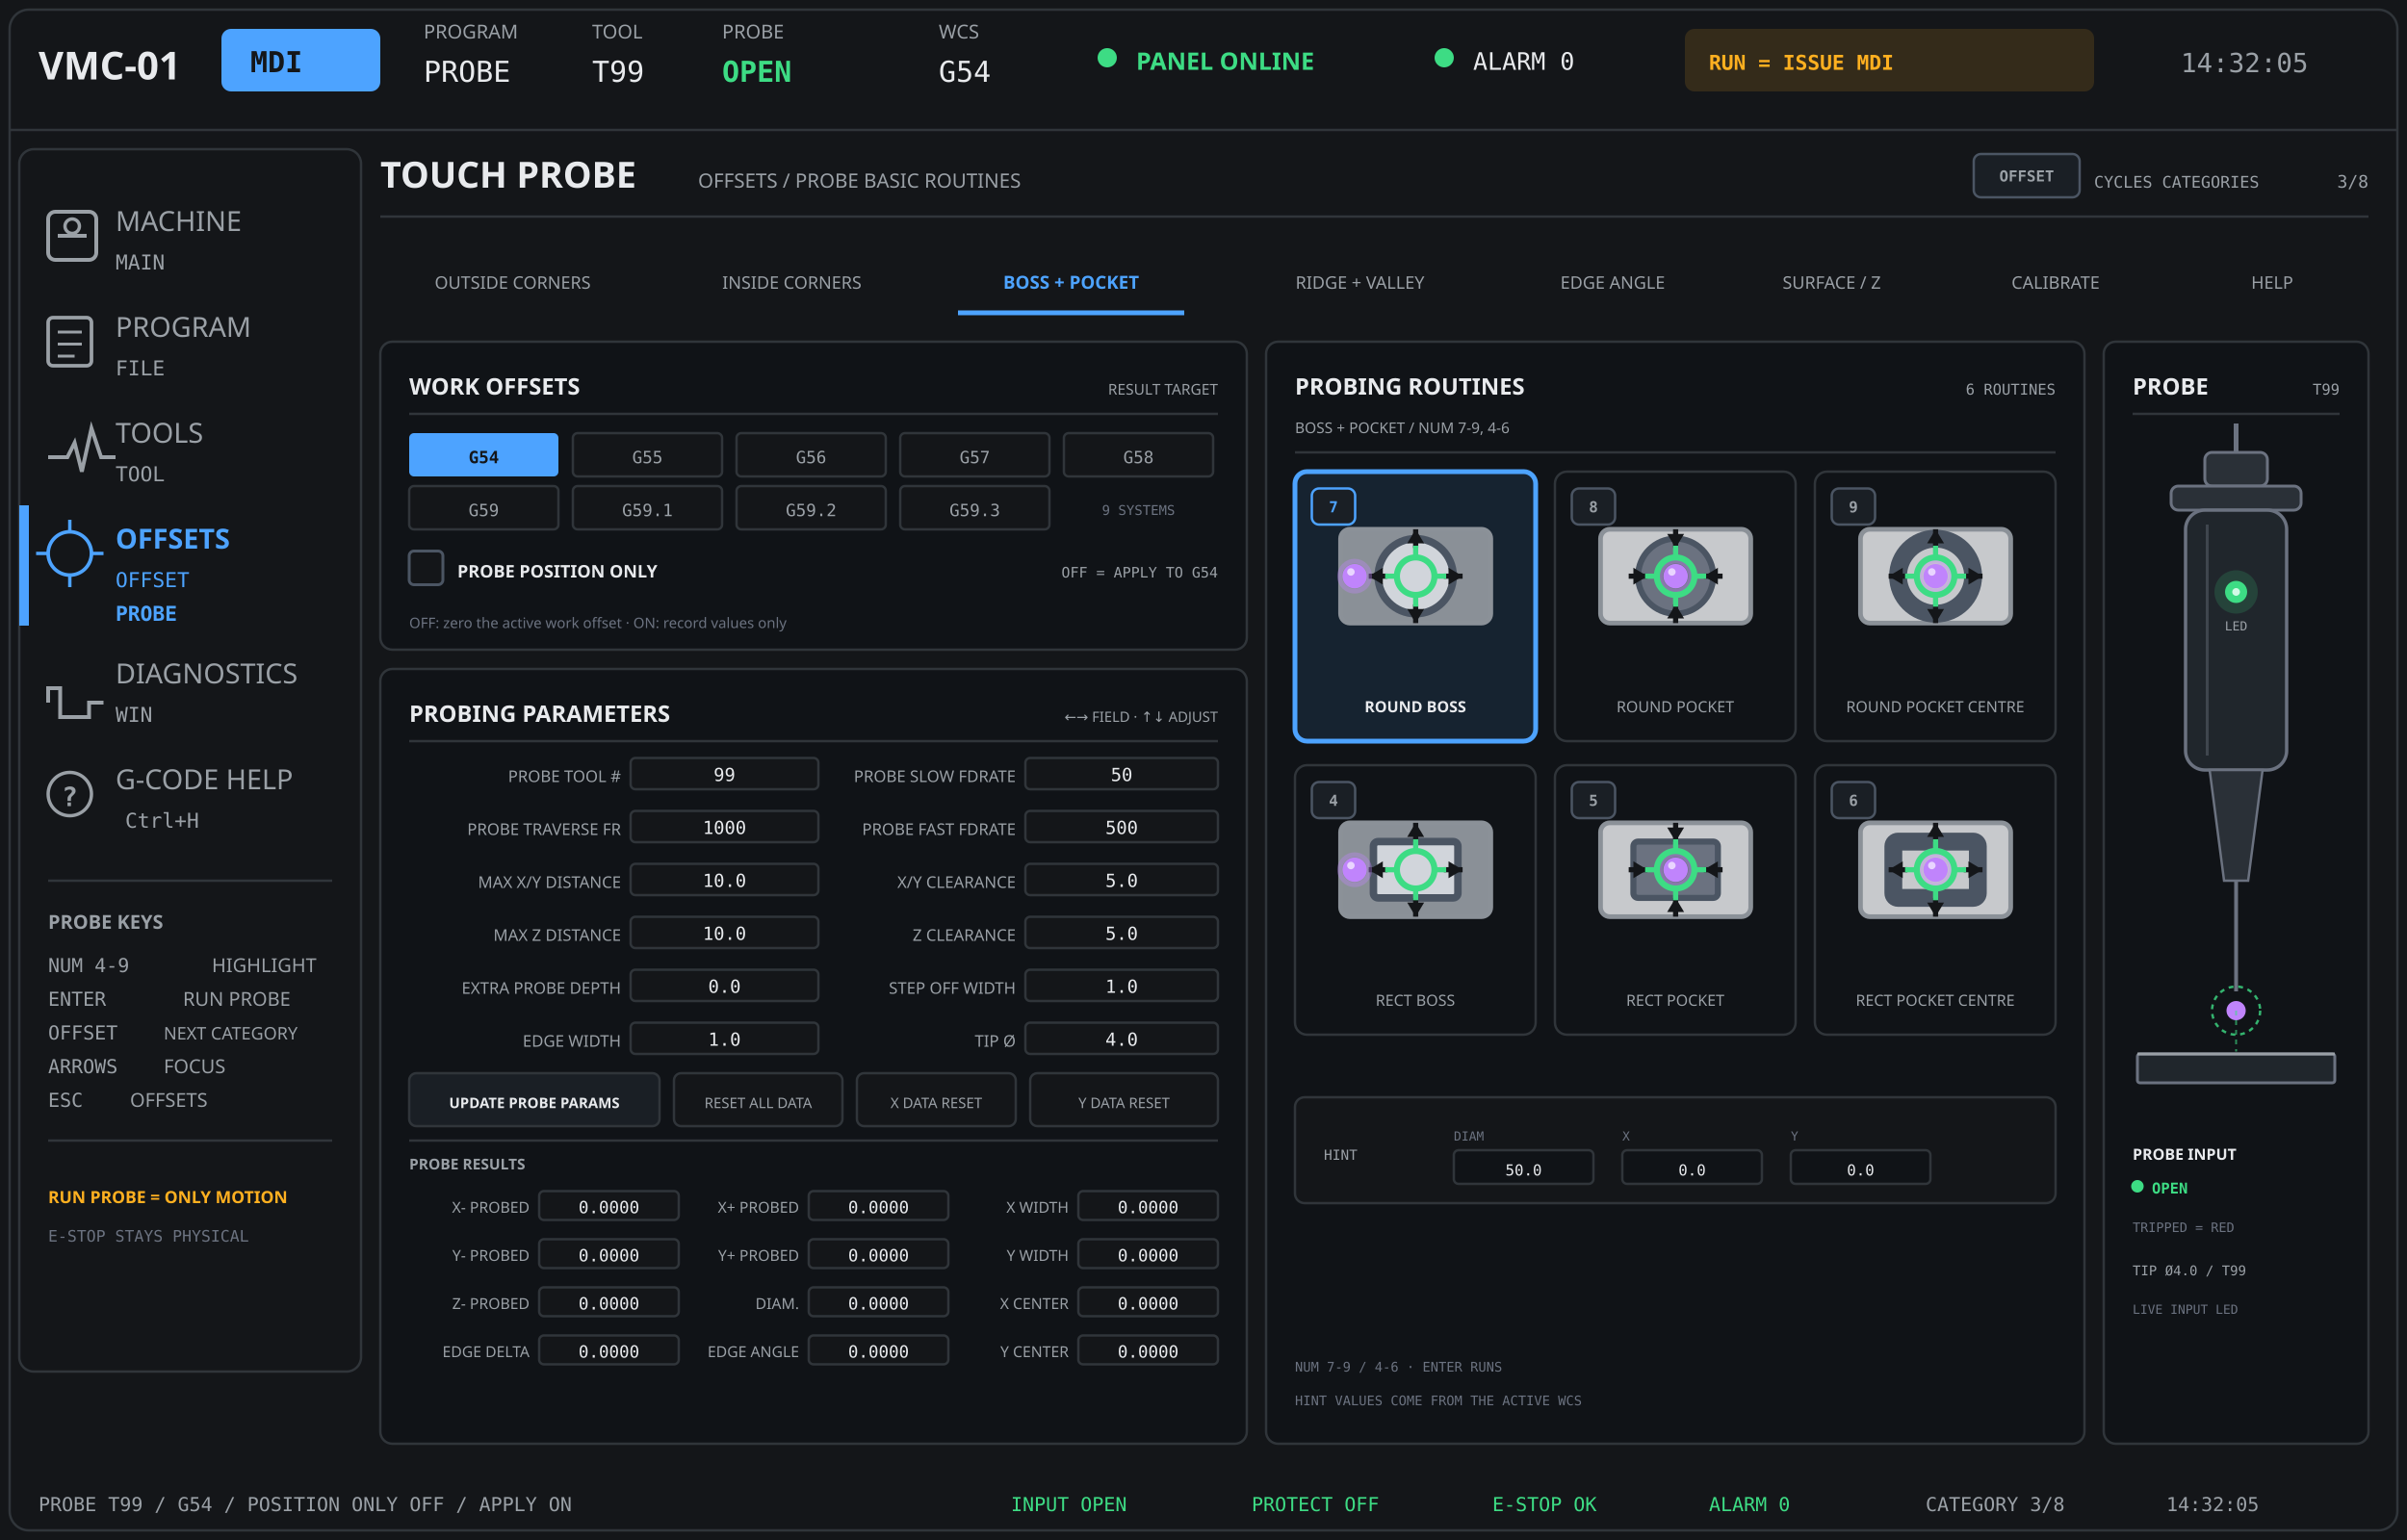
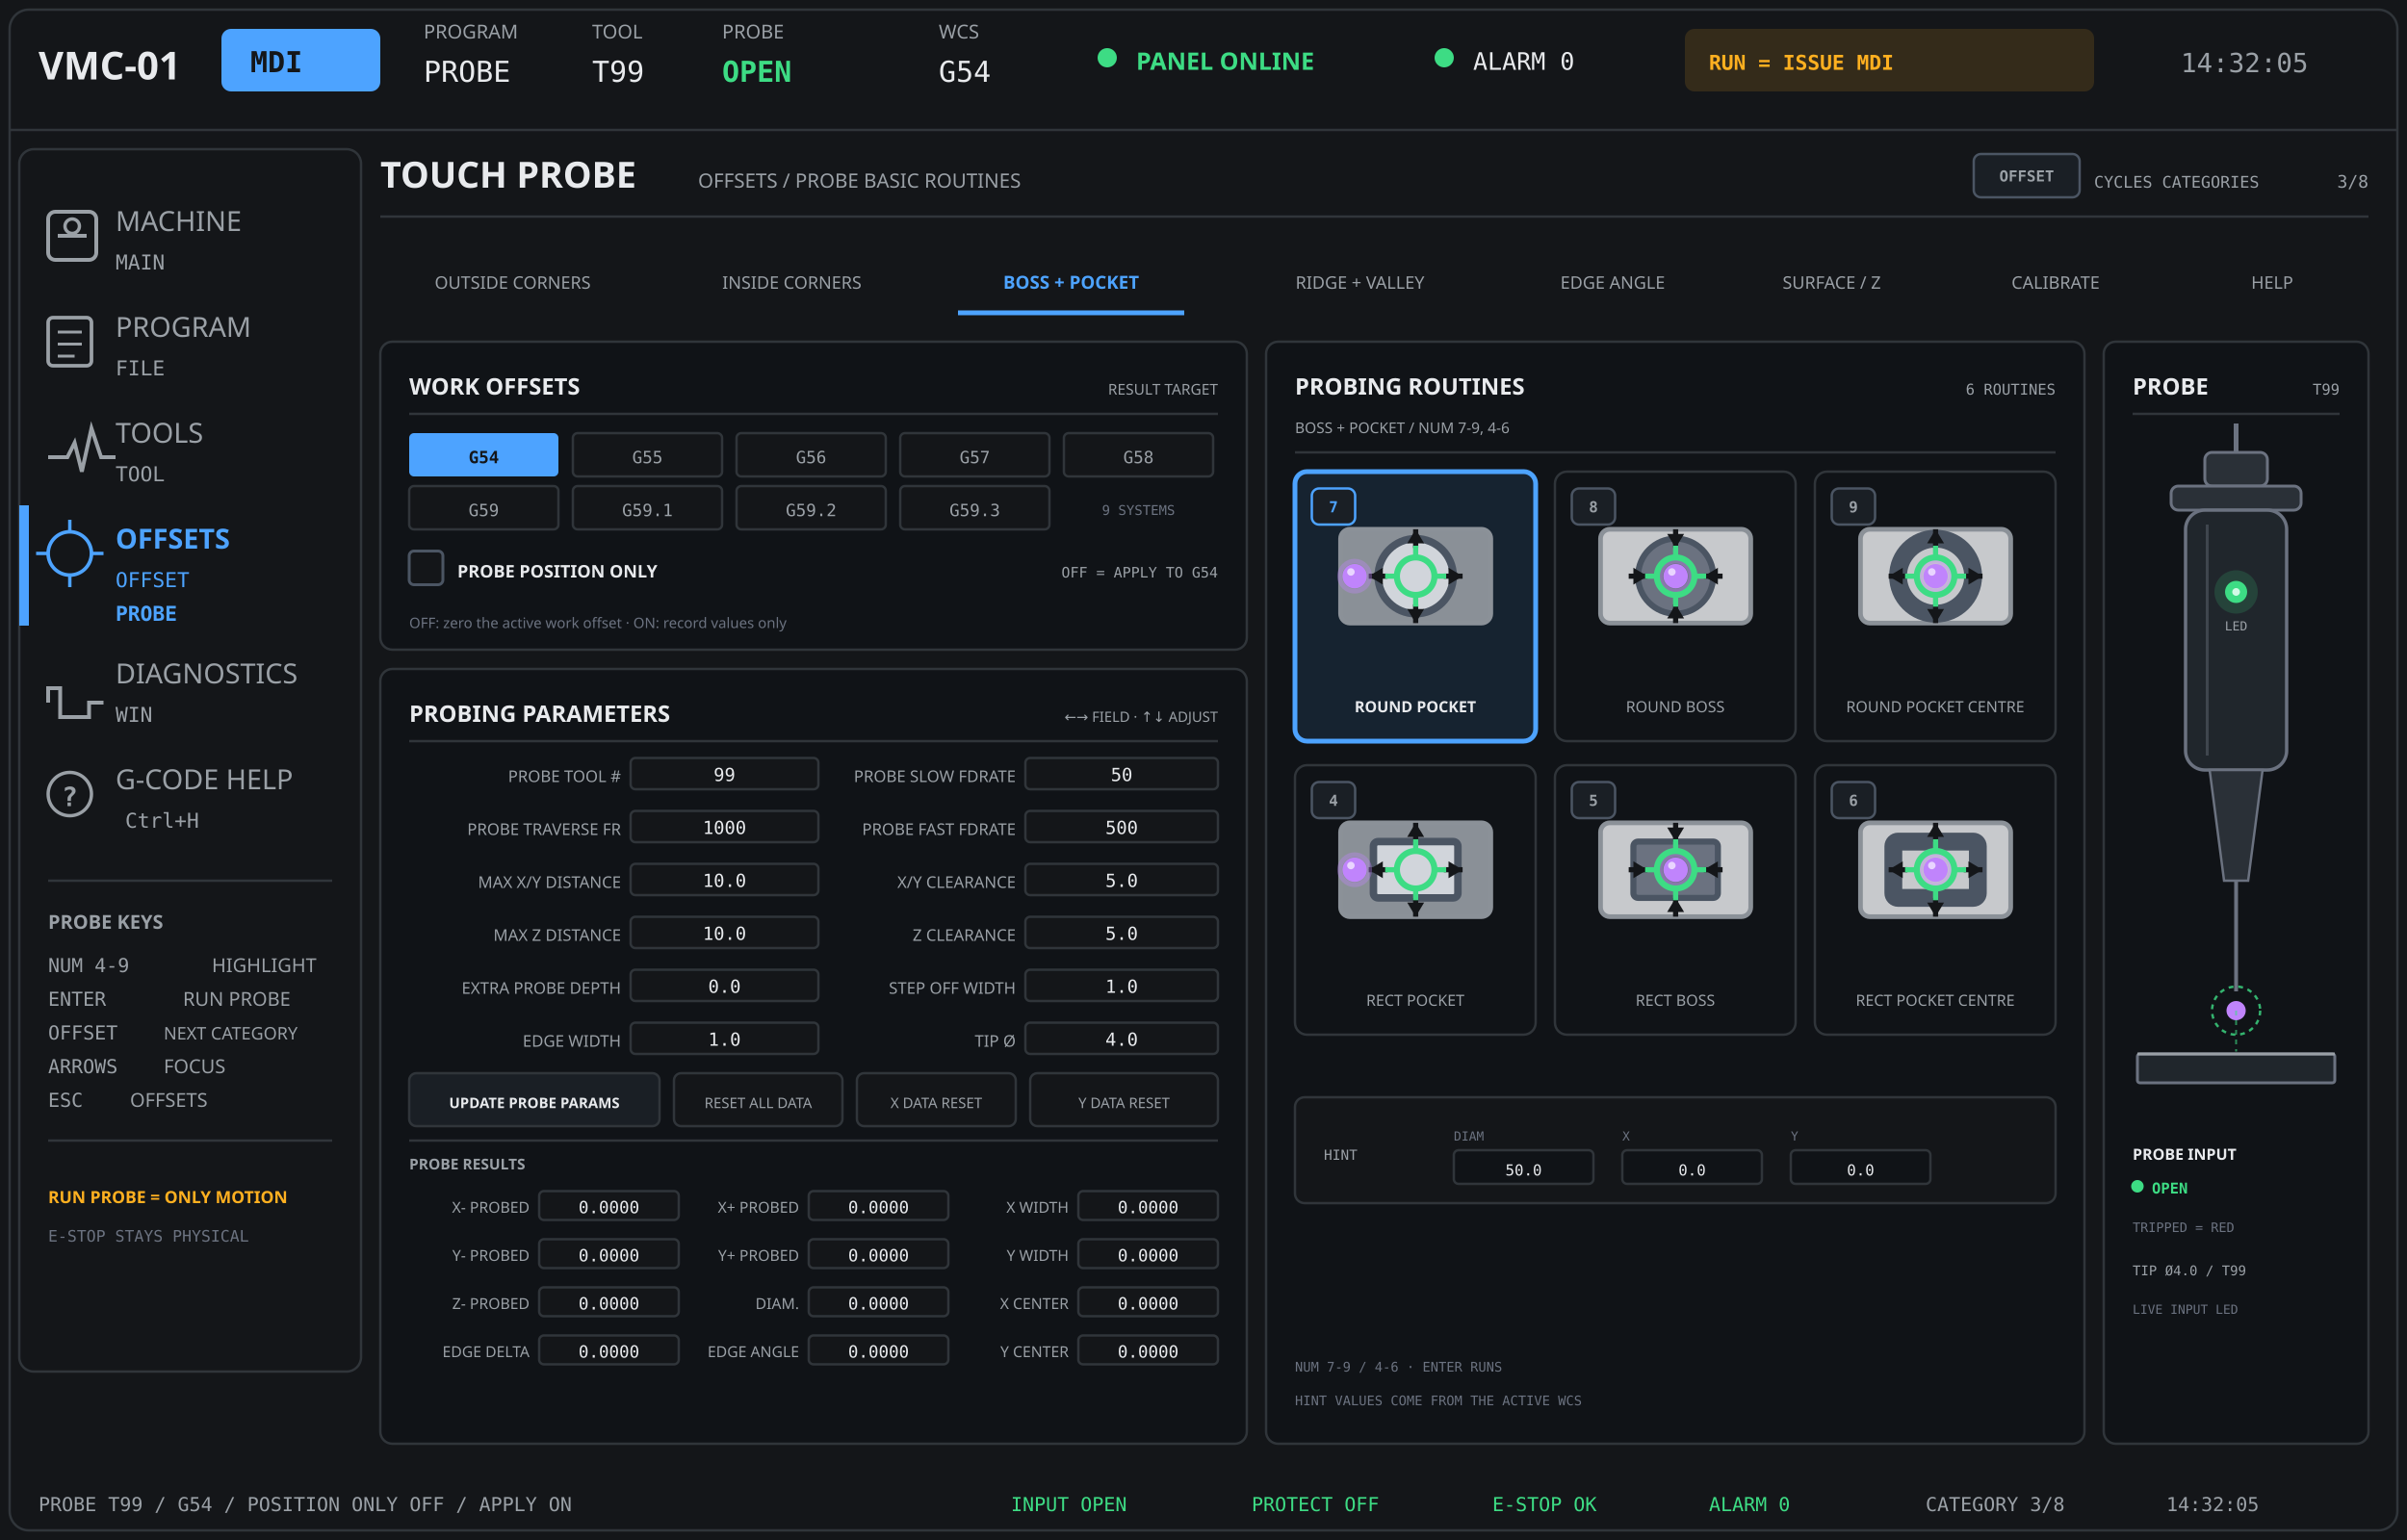
<svg xmlns="http://www.w3.org/2000/svg" viewBox="0 0 1000 640" width="1000" height="640">
  <rect x="0" y="0" width="1000" height="640" rx="0" fill="#141619" stroke="none" stroke-width="1" />
  <rect x="4" y="4" width="992" height="632" rx="8" fill="none" stroke="#30353a" stroke-width="1" />
  <line x1="4" y1="54" x2="996" y2="54" stroke="#30353a" stroke-width="1" />
  <text x="16" y="33" fill="#e8eaed" font-size="16" font-family="sans-serif" font-weight="700" text-anchor="start">VMC-01</text>
  <rect x="92" y="12" width="66" height="26" rx="4" fill="#4da3ff" stroke="none" stroke-width="1" />
  <text x="104" y="30" fill="#141619" font-size="12" font-family="monospace" font-weight="700" text-anchor="start">MDI</text>
  <text x="176" y="16" fill="#9aa0a6" font-size="8" font-family="sans-serif" text-anchor="start">PROGRAM</text>
  <text x="176" y="34" fill="#e8eaed" font-size="12" font-family="monospace" text-anchor="start">PROBE</text>
  <text x="246" y="16" fill="#9aa0a6" font-size="8" font-family="sans-serif" text-anchor="start">TOOL</text>
  <text x="246" y="34" fill="#e8eaed" font-size="12" font-family="monospace" text-anchor="start">T99</text>
  <text x="300" y="16" fill="#9aa0a6" font-size="8" font-family="sans-serif" text-anchor="start">PROBE</text>
  <text x="300" y="34" fill="#3ddc84" font-size="12" font-family="monospace" font-weight="700" text-anchor="start">OPEN</text>
  <text x="390" y="16" fill="#9aa0a6" font-size="8" font-family="sans-serif" text-anchor="start">WCS</text>
  <text x="390" y="34" fill="#e8eaed" font-size="12" font-family="monospace" text-anchor="start">G54</text>
  <circle cx="460" cy="24" r="4" fill="#3ddc84" />
  <text x="472" y="29" fill="#3ddc84" font-size="10" font-family="sans-serif" font-weight="700" text-anchor="start">PANEL ONLINE</text>
  <circle cx="600" cy="24" r="4" fill="#3ddc84" />
  <text x="612" y="29" fill="#e8eaed" font-size="10" font-family="monospace" text-anchor="start">ALARM 0</text>
  <rect x="700" y="12" width="170" height="26" rx="4" fill="#ffb020" stroke="none" stroke-width="0" opacity="0.14" />
  <text x="710" y="29" fill="#ffb020" font-size="8.5" font-family="monospace" font-weight="700" text-anchor="start">RUN = ISSUE MDI</text>
  <text x="906" y="30" fill="#9aa0a6" font-size="11" font-family="monospace" text-anchor="start">14:32:05</text>
  <rect x="8" y="62" width="142" height="508" rx="6" fill="#141619" stroke="#30353a" stroke-width="1" />
  <rect x="20" y="88" width="20" height="20" rx="3" fill="none" stroke="#9aa0a6" stroke-width="1.6" />
  <line x1="24" y1="98" x2="36" y2="98" stroke="#9aa0a6" stroke-width="1.6" />
  <circle cx="30" cy="94" r="3" fill="none" stroke="#9aa0a6" stroke-width="1.4" />
  <text x="48" y="96" fill="#9aa0a6" font-size="11.5" font-family="sans-serif" text-anchor="start">MACHINE</text>
  <text x="48" y="112" fill="#9aa0a6" font-size="8.5" font-family="monospace" text-anchor="start">MAIN</text>
  <rect x="20" y="132" width="18" height="20" rx="2" fill="none" stroke="#9aa0a6" stroke-width="1.5" />
  <line x1="24" y1="138" x2="34" y2="138" stroke="#9aa0a6" stroke-width="1.2" />
  <line x1="24" y1="143" x2="34" y2="143" stroke="#9aa0a6" stroke-width="1.2" />
  <line x1="24" y1="148" x2="31" y2="148" stroke="#9aa0a6" stroke-width="1.2" />
  <text x="48" y="140" fill="#9aa0a6" font-size="11.5" font-family="sans-serif" text-anchor="start">PROGRAM</text>
  <text x="48" y="156" fill="#9aa0a6" font-size="8.5" font-family="monospace" text-anchor="start">FILE</text>
  <path d="M20 190 L28 190 L31 184 L34 196 L38 178 L42 190 L48 190" fill="none" stroke="#9aa0a6" stroke-width="1.6" />
  <text x="48" y="184" fill="#9aa0a6" font-size="11.5" font-family="sans-serif" text-anchor="start">TOOLS</text>
  <text x="48" y="200" fill="#9aa0a6" font-size="8.5" font-family="monospace" text-anchor="start">TOOL</text>
  <rect x="8" y="210" width="4" height="50" rx="0" fill="#4da3ff" stroke="none" stroke-width="0" />
  <circle cx="29" cy="230" r="9" fill="none" stroke="#4da3ff" stroke-width="1.5" />
  <line x1="29" y1="216" x2="29" y2="221" stroke="#4da3ff" stroke-width="1.4" />
  <line x1="29" y1="239" x2="29" y2="244" stroke="#4da3ff" stroke-width="1.4" />
  <line x1="15" y1="230" x2="20" y2="230" stroke="#4da3ff" stroke-width="1.4" />
  <line x1="38" y1="230" x2="43" y2="230" stroke="#4da3ff" stroke-width="1.4" />
  <text x="48" y="228" fill="#4da3ff" font-size="11.5" font-family="sans-serif" font-weight="700" text-anchor="start">OFFSETS</text>
  <text x="48" y="244" fill="#4da3ff" font-size="8.5" font-family="monospace" text-anchor="start">OFFSET</text>
  <text x="48" y="258" fill="#4da3ff" font-size="8.5" font-family="monospace" font-weight="700" text-anchor="start">PROBE</text>
  <path d="M20 292 L20 286 L25 286 L25 298 L37 298 L37 292 L43 292" fill="none" stroke="#9aa0a6" stroke-width="1.6" />
  <text x="48" y="284" fill="#9aa0a6" font-size="11.5" font-family="sans-serif" text-anchor="start">DIAGNOSTICS</text>
  <text x="48" y="300" fill="#9aa0a6" font-size="8.5" font-family="monospace" text-anchor="start">WIN</text>
  <circle cx="29" cy="330" r="9" fill="none" stroke="#9aa0a6" stroke-width="1.4" />
  <text x="29" y="335" fill="#9aa0a6" font-size="11" font-family="monospace" font-weight="700" text-anchor="middle">?</text>
  <text x="48" y="328" fill="#9aa0a6" font-size="11.5" font-family="sans-serif" text-anchor="start">G-CODE HELP</text>
  <text x="52" y="344" fill="#9aa0a6" font-size="8.5" font-family="monospace" text-anchor="start">Ctrl+H</text>
  <line x1="20" y1="366" x2="138" y2="366" stroke="#30353a" stroke-width="1" />
  <text x="20" y="386" fill="#9aa0a6" font-size="8" font-family="sans-serif" font-weight="700" text-anchor="start">PROBE KEYS</text>
  <text x="20" y="404" fill="#9aa0a6" font-size="8" font-family="monospace" text-anchor="start">NUM 4-9</text>
  <text x="88" y="404" fill="#9aa0a6" font-size="8" font-family="sans-serif" text-anchor="start">HIGHLIGHT</text>
  <text x="20" y="418" fill="#9aa0a6" font-size="8" font-family="monospace" text-anchor="start">ENTER</text>
  <text x="76" y="418" fill="#9aa0a6" font-size="8" font-family="sans-serif" text-anchor="start">RUN PROBE</text>
  <text x="20" y="432" fill="#9aa0a6" font-size="8" font-family="monospace" text-anchor="start">OFFSET</text>
  <text x="68" y="432" fill="#9aa0a6" font-size="7.2" font-family="sans-serif" text-anchor="start">NEXT CATEGORY</text>
  <text x="20" y="446" fill="#9aa0a6" font-size="8" font-family="monospace" text-anchor="start">ARROWS</text>
  <text x="68" y="446" fill="#9aa0a6" font-size="8" font-family="sans-serif" text-anchor="start">FOCUS</text>
  <text x="20" y="460" fill="#9aa0a6" font-size="8" font-family="monospace" text-anchor="start">ESC</text>
  <text x="54" y="460" fill="#9aa0a6" font-size="8" font-family="sans-serif" text-anchor="start">OFFSETS</text>
  <line x1="20" y1="474" x2="138" y2="474" stroke="#30353a" stroke-width="1" />
  <text x="20" y="500" fill="#ffb020" font-size="7.0" font-family="sans-serif" font-weight="700" text-anchor="start">RUN PROBE = ONLY MOTION</text>
  <text x="20" y="516" fill="#6b7280" font-size="6.6" font-family="monospace" text-anchor="start">E-STOP STAYS PHYSICAL</text>
  <text x="158" y="78" fill="#e8eaed" font-size="15" font-family="sans-serif" font-weight="700" text-anchor="start">TOUCH PROBE</text>
  <text x="290" y="78" fill="#9aa0a6" font-size="8.2" font-family="sans-serif" text-anchor="start">OFFSETS / PROBE BASIC ROUTINES</text>
  <rect x="820" y="64" width="44" height="18" rx="3" fill="#1a1f25" stroke="#4b5563" stroke-width="1" />
  <text x="842.0" y="75.4" fill="#9aa0a6" font-size="6.3" font-family="monospace" font-weight="700" text-anchor="middle">OFFSET</text>
  <text x="870" y="78" fill="#9aa0a6" font-size="6.7" font-family="monospace" text-anchor="start">CYCLES CATEGORIES</text>
  <text x="984" y="78" fill="#9aa0a6" font-size="7.2" font-family="monospace" text-anchor="end">3/8</text>
  <line x1="158" y1="90" x2="984" y2="90" stroke="#30353a" stroke-width="1" />
  <text x="213.0" y="120" fill="#9aa0a6" font-size="7.2" font-family="sans-serif" text-anchor="middle">OUTSIDE CORNERS</text>
  <text x="329.0" y="120" fill="#9aa0a6" font-size="7.2" font-family="sans-serif" text-anchor="middle">INSIDE CORNERS</text>
  <text x="445.0" y="120" fill="#4da3ff" font-size="7.5" font-family="sans-serif" font-weight="700" text-anchor="middle">BOSS + POCKET</text>
  <line x1="398" y1="130" x2="492" y2="130" stroke="#4da3ff" stroke-width="2" />
  <text x="565.0" y="120" fill="#9aa0a6" font-size="7.2" font-family="sans-serif" text-anchor="middle">RIDGE + VALLEY</text>
  <text x="670.0" y="120" fill="#9aa0a6" font-size="7.2" font-family="sans-serif" text-anchor="middle">EDGE ANGLE</text>
  <text x="761.0" y="120" fill="#9aa0a6" font-size="7.2" font-family="sans-serif" text-anchor="middle">SURFACE / Z</text>
  <text x="854.0" y="120" fill="#9aa0a6" font-size="7.2" font-family="sans-serif" text-anchor="middle">CALIBRATE</text>
  <text x="944.0" y="120" fill="#9aa0a6" font-size="7.2" font-family="sans-serif" text-anchor="middle">HELP</text>
  <rect x="158" y="142" width="360" height="128" rx="5" fill="#101317" stroke="#30353a" stroke-width="1" />
  <text x="170" y="164" fill="#e8eaed" font-size="9.5" font-family="sans-serif" font-weight="700" text-anchor="start">WORK OFFSETS</text>
  <text x="506" y="164" fill="#9aa0a6" font-size="6.2" font-family="sans-serif" text-anchor="end">RESULT TARGET</text>
  <line x1="170" y1="172" x2="506" y2="172" stroke="#30353a" stroke-width="1" />
  <rect x="170" y="180" width="62" height="18" rx="2" fill="#4da3ff" stroke="none" stroke-width="1" />
  <text x="201" y="192.5" fill="#141619" font-size="7" font-family="monospace" font-weight="700" text-anchor="middle">G54</text>
  <rect x="238" y="180" width="62" height="18" rx="2" fill="#141619" stroke="#30353a" stroke-width="1" />
  <text x="269" y="192.5" fill="#9aa0a6" font-size="7" font-family="monospace" text-anchor="middle">G55</text>
  <rect x="306" y="180" width="62" height="18" rx="2" fill="#141619" stroke="#30353a" stroke-width="1" />
  <text x="337" y="192.5" fill="#9aa0a6" font-size="7" font-family="monospace" text-anchor="middle">G56</text>
  <rect x="374" y="180" width="62" height="18" rx="2" fill="#141619" stroke="#30353a" stroke-width="1" />
  <text x="405" y="192.5" fill="#9aa0a6" font-size="7" font-family="monospace" text-anchor="middle">G57</text>
  <rect x="442" y="180" width="62" height="18" rx="2" fill="#141619" stroke="#30353a" stroke-width="1" />
  <text x="473" y="192.5" fill="#9aa0a6" font-size="7" font-family="monospace" text-anchor="middle">G58</text>
  <rect x="170" y="202" width="62" height="18" rx="2" fill="#141619" stroke="#30353a" stroke-width="1" />
  <text x="201" y="214.5" fill="#9aa0a6" font-size="7" font-family="monospace" text-anchor="middle">G59</text>
  <rect x="238" y="202" width="62" height="18" rx="2" fill="#141619" stroke="#30353a" stroke-width="1" />
  <text x="269" y="214.5" fill="#9aa0a6" font-size="7" font-family="monospace" text-anchor="middle">G59.1</text>
  <rect x="306" y="202" width="62" height="18" rx="2" fill="#141619" stroke="#30353a" stroke-width="1" />
  <text x="337" y="214.5" fill="#9aa0a6" font-size="7" font-family="monospace" text-anchor="middle">G59.2</text>
  <rect x="374" y="202" width="62" height="18" rx="2" fill="#141619" stroke="#30353a" stroke-width="1" />
  <text x="405" y="214.5" fill="#9aa0a6" font-size="7" font-family="monospace" text-anchor="middle">G59.3</text>
  <text x="473" y="214" fill="#6b7280" font-size="5.6" font-family="monospace" text-anchor="middle">9 SYSTEMS</text>
  <rect x="170" y="229" width="14" height="14" rx="2" fill="#141619" stroke="#4b5563" stroke-width="1.2" />
  <text x="190" y="240" fill="#e8eaed" font-size="7.2" font-family="sans-serif" font-weight="700" text-anchor="start">PROBE POSITION ONLY</text>
  <text x="506" y="240" fill="#9aa0a6" font-size="6.0" font-family="monospace" text-anchor="end">OFF = APPLY TO G54</text>
  <text x="170" y="261" fill="#6b7280" font-size="6.0" font-family="sans-serif" text-anchor="start">OFF: zero the active work offset · ON: record values only</text>
  <rect x="158" y="278" width="360" height="322" rx="5" fill="#101317" stroke="#30353a" stroke-width="1" />
  <text x="170" y="300" fill="#e8eaed" font-size="9.5" font-family="sans-serif" font-weight="700" text-anchor="start">PROBING PARAMETERS</text>
  <text x="506" y="300" fill="#9aa0a6" font-size="5.9" font-family="sans-serif" text-anchor="end">←→ FIELD · ↑↓ ADJUST</text>
  <line x1="170" y1="308" x2="506" y2="308" stroke="#30353a" stroke-width="1" />
  <text x="258" y="325" fill="#9aa0a6" font-size="6.7" font-family="sans-serif" text-anchor="end">PROBE TOOL #</text>
  <rect x="262" y="315" width="78" height="13" rx="2" fill="#141619" stroke="#30353a" stroke-width="1" />
  <text x="301" y="324.6" fill="#e8eaed" font-size="7.5" font-family="monospace" text-anchor="middle">99</text>
  <text x="422" y="325" fill="#9aa0a6" font-size="6.7" font-family="sans-serif" text-anchor="end">PROBE SLOW FDRATE</text>
  <rect x="426" y="315" width="80" height="13" rx="2" fill="#141619" stroke="#30353a" stroke-width="1" />
  <text x="466" y="324.6" fill="#e8eaed" font-size="7.5" font-family="monospace" text-anchor="middle">50</text>
  <text x="258" y="347" fill="#9aa0a6" font-size="6.7" font-family="sans-serif" text-anchor="end">PROBE TRAVERSE FR</text>
  <rect x="262" y="337" width="78" height="13" rx="2" fill="#141619" stroke="#30353a" stroke-width="1" />
  <text x="301" y="346.6" fill="#e8eaed" font-size="7.5" font-family="monospace" text-anchor="middle">1000</text>
  <text x="422" y="347" fill="#9aa0a6" font-size="6.7" font-family="sans-serif" text-anchor="end">PROBE FAST FDRATE</text>
  <rect x="426" y="337" width="80" height="13" rx="2" fill="#141619" stroke="#30353a" stroke-width="1" />
  <text x="466" y="346.6" fill="#e8eaed" font-size="7.5" font-family="monospace" text-anchor="middle">500</text>
  <text x="258" y="369" fill="#9aa0a6" font-size="6.7" font-family="sans-serif" text-anchor="end">MAX X/Y DISTANCE</text>
  <rect x="262" y="359" width="78" height="13" rx="2" fill="#141619" stroke="#30353a" stroke-width="1" />
  <text x="301" y="368.6" fill="#e8eaed" font-size="7.5" font-family="monospace" text-anchor="middle">10.0</text>
  <text x="422" y="369" fill="#9aa0a6" font-size="6.7" font-family="sans-serif" text-anchor="end">X/Y CLEARANCE</text>
  <rect x="426" y="359" width="80" height="13" rx="2" fill="#141619" stroke="#30353a" stroke-width="1" />
  <text x="466" y="368.6" fill="#e8eaed" font-size="7.5" font-family="monospace" text-anchor="middle">5.0</text>
  <text x="258" y="391" fill="#9aa0a6" font-size="6.7" font-family="sans-serif" text-anchor="end">MAX Z DISTANCE</text>
  <rect x="262" y="381" width="78" height="13" rx="2" fill="#141619" stroke="#30353a" stroke-width="1" />
  <text x="301" y="390.6" fill="#e8eaed" font-size="7.5" font-family="monospace" text-anchor="middle">10.0</text>
  <text x="422" y="391" fill="#9aa0a6" font-size="6.7" font-family="sans-serif" text-anchor="end">Z CLEARANCE</text>
  <rect x="426" y="381" width="80" height="13" rx="2" fill="#141619" stroke="#30353a" stroke-width="1" />
  <text x="466" y="390.6" fill="#e8eaed" font-size="7.5" font-family="monospace" text-anchor="middle">5.0</text>
  <text x="258" y="413" fill="#9aa0a6" font-size="6.7" font-family="sans-serif" text-anchor="end">EXTRA PROBE DEPTH</text>
  <rect x="262" y="403" width="78" height="13" rx="2" fill="#141619" stroke="#30353a" stroke-width="1" />
  <text x="301" y="412.6" fill="#e8eaed" font-size="7.5" font-family="monospace" text-anchor="middle">0.0</text>
  <text x="422" y="413" fill="#9aa0a6" font-size="6.7" font-family="sans-serif" text-anchor="end">STEP OFF WIDTH</text>
  <rect x="426" y="403" width="80" height="13" rx="2" fill="#141619" stroke="#30353a" stroke-width="1" />
  <text x="466" y="412.6" fill="#e8eaed" font-size="7.5" font-family="monospace" text-anchor="middle">1.0</text>
  <text x="258" y="435" fill="#9aa0a6" font-size="6.7" font-family="sans-serif" text-anchor="end">EDGE WIDTH</text>
  <rect x="262" y="425" width="78" height="13" rx="2" fill="#141619" stroke="#30353a" stroke-width="1" />
  <text x="301" y="434.6" fill="#e8eaed" font-size="7.5" font-family="monospace" text-anchor="middle">1.0</text>
  <text x="422" y="435" fill="#9aa0a6" font-size="6.7" font-family="sans-serif" text-anchor="end">TIP Ø</text>
  <rect x="426" y="425" width="80" height="13" rx="2" fill="#141619" stroke="#30353a" stroke-width="1" />
  <text x="466" y="434.6" fill="#e8eaed" font-size="7.5" font-family="monospace" text-anchor="middle">4.0</text>
  <rect x="170" y="446" width="104" height="22" rx="3" fill="#1a1f25" stroke="#30353a" stroke-width="1" />
  <text x="222" y="460.5" fill="#e8eaed" font-size="6.0" font-family="sans-serif" font-weight="700" text-anchor="middle">UPDATE PROBE PARAMS</text>
  <rect x="280" y="446" width="70" height="22" rx="3" fill="#141619" stroke="#30353a" stroke-width="1" />
  <text x="315" y="460.5" fill="#9aa0a6" font-size="6.0" font-family="sans-serif" text-anchor="middle">RESET ALL DATA</text>
  <rect x="356" y="446" width="66" height="22" rx="3" fill="#141619" stroke="#30353a" stroke-width="1" />
  <text x="389" y="460.5" fill="#9aa0a6" font-size="6.0" font-family="sans-serif" text-anchor="middle">X DATA RESET</text>
  <rect x="428" y="446" width="78" height="22" rx="3" fill="#141619" stroke="#30353a" stroke-width="1" />
  <text x="467" y="460.5" fill="#9aa0a6" font-size="6.0" font-family="sans-serif" text-anchor="middle">Y DATA RESET</text>
  <line x1="170" y1="474" x2="506" y2="474" stroke="#30353a" stroke-width="1" />
  <text x="170" y="486" fill="#9aa0a6" font-size="6.2" font-family="sans-serif" font-weight="700" text-anchor="start">PROBE RESULTS</text>
  <text x="220" y="504" fill="#9aa0a6" font-size="6.3" font-family="sans-serif" text-anchor="end">X- PROBED</text>
  <rect x="224" y="495" width="58" height="12" rx="2" fill="#141619" stroke="#30353a" stroke-width="1" />
  <text x="253" y="504.2" fill="#e8eaed" font-size="7.0" font-family="monospace" text-anchor="middle">0.0000</text>
  <text x="332" y="504" fill="#9aa0a6" font-size="6.3" font-family="sans-serif" text-anchor="end">X+ PROBED</text>
  <rect x="336" y="495" width="58" height="12" rx="2" fill="#141619" stroke="#30353a" stroke-width="1" />
  <text x="365" y="504.2" fill="#e8eaed" font-size="7.0" font-family="monospace" text-anchor="middle">0.0000</text>
  <text x="444" y="504" fill="#9aa0a6" font-size="6.3" font-family="sans-serif" text-anchor="end">X WIDTH</text>
  <rect x="448" y="495" width="58" height="12" rx="2" fill="#141619" stroke="#30353a" stroke-width="1" />
  <text x="477" y="504.2" fill="#e8eaed" font-size="7.0" font-family="monospace" text-anchor="middle">0.0000</text>
  <text x="220" y="524" fill="#9aa0a6" font-size="6.3" font-family="sans-serif" text-anchor="end">Y- PROBED</text>
  <rect x="224" y="515" width="58" height="12" rx="2" fill="#141619" stroke="#30353a" stroke-width="1" />
  <text x="253" y="524.2" fill="#e8eaed" font-size="7.0" font-family="monospace" text-anchor="middle">0.0000</text>
  <text x="332" y="524" fill="#9aa0a6" font-size="6.3" font-family="sans-serif" text-anchor="end">Y+ PROBED</text>
  <rect x="336" y="515" width="58" height="12" rx="2" fill="#141619" stroke="#30353a" stroke-width="1" />
  <text x="365" y="524.2" fill="#e8eaed" font-size="7.0" font-family="monospace" text-anchor="middle">0.0000</text>
  <text x="444" y="524" fill="#9aa0a6" font-size="6.3" font-family="sans-serif" text-anchor="end">Y WIDTH</text>
  <rect x="448" y="515" width="58" height="12" rx="2" fill="#141619" stroke="#30353a" stroke-width="1" />
  <text x="477" y="524.2" fill="#e8eaed" font-size="7.0" font-family="monospace" text-anchor="middle">0.0000</text>
  <text x="220" y="544" fill="#9aa0a6" font-size="6.3" font-family="sans-serif" text-anchor="end">Z- PROBED</text>
  <rect x="224" y="535" width="58" height="12" rx="2" fill="#141619" stroke="#30353a" stroke-width="1" />
  <text x="253" y="544.2" fill="#e8eaed" font-size="7.0" font-family="monospace" text-anchor="middle">0.0000</text>
  <text x="332" y="544" fill="#9aa0a6" font-size="6.3" font-family="sans-serif" text-anchor="end">DIAM.</text>
  <rect x="336" y="535" width="58" height="12" rx="2" fill="#141619" stroke="#30353a" stroke-width="1" />
  <text x="365" y="544.2" fill="#e8eaed" font-size="7.0" font-family="monospace" text-anchor="middle">0.0000</text>
  <text x="444" y="544" fill="#9aa0a6" font-size="6.3" font-family="sans-serif" text-anchor="end">X CENTER</text>
  <rect x="448" y="535" width="58" height="12" rx="2" fill="#141619" stroke="#30353a" stroke-width="1" />
  <text x="477" y="544.2" fill="#e8eaed" font-size="7.0" font-family="monospace" text-anchor="middle">0.0000</text>
  <text x="220" y="564" fill="#9aa0a6" font-size="6.3" font-family="sans-serif" text-anchor="end">EDGE DELTA</text>
  <rect x="224" y="555" width="58" height="12" rx="2" fill="#141619" stroke="#30353a" stroke-width="1" />
  <text x="253" y="564.2" fill="#e8eaed" font-size="7.0" font-family="monospace" text-anchor="middle">0.0000</text>
  <text x="332" y="564" fill="#9aa0a6" font-size="6.3" font-family="sans-serif" text-anchor="end">EDGE ANGLE</text>
  <rect x="336" y="555" width="58" height="12" rx="2" fill="#141619" stroke="#30353a" stroke-width="1" />
  <text x="365" y="564.2" fill="#e8eaed" font-size="7.0" font-family="monospace" text-anchor="middle">0.0000</text>
  <text x="444" y="564" fill="#9aa0a6" font-size="6.3" font-family="sans-serif" text-anchor="end">Y CENTER</text>
  <rect x="448" y="555" width="58" height="12" rx="2" fill="#141619" stroke="#30353a" stroke-width="1" />
  <text x="477" y="564.2" fill="#e8eaed" font-size="7.0" font-family="monospace" text-anchor="middle">0.0000</text>
  <rect x="874" y="142" width="110" height="458" rx="5" fill="#101317" stroke="#30353a" stroke-width="1" />
  <text x="886" y="164" fill="#e8eaed" font-size="9.5" font-family="sans-serif" font-weight="700" text-anchor="start">PROBE</text>
  <text x="972" y="164" fill="#9aa0a6" font-size="6.2" font-family="monospace" text-anchor="end">T99</text>
  <line x1="886" y1="172" x2="972" y2="172" stroke="#30353a" stroke-width="1" />
  <line x1="929" y1="176" x2="929" y2="188" stroke="#6b7280" stroke-width="2" />
  <rect x="916" y="188" width="26" height="14" rx="3" fill="#2a3037" stroke="#6b7280" stroke-width="1.2" />
  <rect x="902" y="202" width="54" height="10" rx="3" fill="#2a3037" stroke="#6b7280" stroke-width="1.2" />
  <rect x="908" y="212" width="42" height="108" rx="8" fill="#20262c" stroke="#6b7280" stroke-width="1.4" />
  <line x1="917" y1="218" x2="917" y2="314" stroke="#3f464e" stroke-width="1.2" />
  <circle cx="929" cy="246" r="9" fill="#3ddc84" opacity="0.16" />
  <circle cx="929" cy="246" r="4.6" fill="#3ddc84" />
  <circle cx="929" cy="246" r="1.6" fill="#d1fae5" />
  <text x="929" y="262" fill="#9aa0a6" font-size="5.2" font-family="monospace" text-anchor="middle">LED</text>
  <path d="M918 320 L940 320 L934 366 L924 366 Z" fill="#2a3037" stroke="#6b7280" stroke-width="1" />
  <line x1="929" y1="366" x2="929" y2="412" stroke="#6b7280" stroke-width="1.6" />
  <circle cx="929" cy="420" r="4" fill="#c084fc" />
  <circle cx="929" cy="420" r="10" fill="none" stroke="#3ddc84" stroke-width="1" stroke-dasharray="2 2" opacity="0.8" />
  <line x1="929" y1="420" x2="929" y2="437" stroke="#3ddc84" stroke-width="0.8" stroke-dasharray="2 2" opacity="0.6" />
  <rect x="888" y="438" width="82" height="12" rx="1" fill="#20262c" stroke="#6b7280" stroke-width="1.2" />
  <line x1="888" y1="438" x2="970" y2="438" stroke="#9aa0a6" stroke-width="1.2" />
  <text x="886" y="482" fill="#e8eaed" font-size="6.4" font-family="sans-serif" font-weight="700" text-anchor="start">PROBE INPUT</text>
  <circle cx="888" cy="493" r="2.6" fill="#3ddc84" />
  <text x="894" y="496" fill="#3ddc84" font-size="6.2" font-family="monospace" font-weight="700" text-anchor="start">OPEN</text>
  <text x="886" y="512" fill="#6b7280" font-size="5.4" font-family="monospace" text-anchor="start">TRIPPED = RED</text>
  <text x="886" y="530" fill="#9aa0a6" font-size="5.6" font-family="monospace" text-anchor="start">TIP Ø4.0 / T99</text>
  <text x="886" y="546" fill="#6b7280" font-size="5.2" font-family="monospace" text-anchor="start">LIVE INPUT LED</text>
  <rect x="526" y="142" width="340" height="458" rx="5" fill="#101317" stroke="#30353a" stroke-width="1" />
  <text x="538" y="164" fill="#e8eaed" font-size="9.5" font-family="sans-serif" font-weight="700" text-anchor="start">PROBING ROUTINES</text>
  <text x="854" y="164" fill="#9aa0a6" font-size="6.2" font-family="monospace" text-anchor="end">6 ROUTINES</text>
  <text x="538" y="180" fill="#9aa0a6" font-size="6.2" font-family="sans-serif" text-anchor="start">BOSS + POCKET / NUM 7-9, 4-6</text>
  <line x1="538" y1="188" x2="854" y2="188" stroke="#30353a" stroke-width="1" />
  <rect x="538" y="196" width="100" height="112" rx="5" fill="#4da3ff" fill-opacity="0.11" stroke="#4da3ff" stroke-width="2" />
  <rect x="545" y="203" width="18" height="15" rx="3" fill="#1a1f25" stroke="#4da3ff" stroke-width="1" />
  <text x="554.0" y="212.9" fill="#4da3ff" font-size="6.3" font-family="monospace" font-weight="700" text-anchor="middle">7</text>
  <g transform="translate(555.0,218) scale(1.95)">
    <rect x="1" y="1" width="32" height="20" rx="2" fill="#8a9097" stroke="#8b9198" stroke-width="1" />
    <circle cx="17" cy="11" r="8" fill="#d1d5db" stroke="#4b5563" stroke-width="1.6" />
    <line x1="17" y1="5" x2="17" y2="1" stroke="#141619" stroke-width="1.1" />
    <polygon points="17,1 15.2,4 18.8,4" fill="#141619" />
    <line x1="17" y1="17" x2="17" y2="21" stroke="#141619" stroke-width="1.1" />
    <polygon points="17,21 15.2,18 18.8,18" fill="#141619" />
    <line x1="11" y1="11" x2="7" y2="11" stroke="#141619" stroke-width="1.1" />
    <polygon points="7,11 10,9.2 10,12.8" fill="#141619" />
    <line x1="23" y1="11" x2="27" y2="11" stroke="#141619" stroke-width="1.1" />
    <polygon points="27,11 24,9.2 24,12.8" fill="#141619" />
    <circle cx="4" cy="11" r="3.2" fill="none" stroke="#c084fc" stroke-width="1" opacity="0.35" />
    <circle cx="4" cy="11" r="2.6" fill="#c084fc" />
    <circle cx="3.2" cy="10.1" r="0.8" fill="#e9d5ff" />
    <circle cx="17" cy="11" r="4.0" fill="none" stroke="#3ddc84" stroke-width="1.3" />
    <line x1="17" y1="7.0" x2="17" y2="4.5" stroke="#3ddc84" stroke-width="1.1" />
    <line x1="17" y1="15.0" x2="17" y2="17.5" stroke="#3ddc84" stroke-width="1.1" />
    <line x1="13.0" y1="11" x2="10.5" y2="11" stroke="#3ddc84" stroke-width="1.1" />
    <line x1="21.0" y1="11" x2="23.5" y2="11" stroke="#3ddc84" stroke-width="1.1" />
  </g>
-   <text x="588.0" y="296" fill="#e8eaed" font-size="6.4" font-family="sans-serif" font-weight="700" text-anchor="middle">ROUND BOSS</text>
+   <text x="588.0" y="296" fill="#e8eaed" font-size="6.4" font-family="sans-serif" font-weight="700" text-anchor="middle">ROUND POCKET</text>
  <rect x="646" y="196" width="100" height="112" rx="5" fill="#101317" stroke="#30353a" stroke-width="1" />
  <rect x="653" y="203" width="18" height="15" rx="3" fill="#1a1f25" stroke="#4b5563" stroke-width="1" />
  <text x="662.0" y="212.9" fill="#9aa0a6" font-size="6.3" font-family="monospace" font-weight="700" text-anchor="middle">8</text>
  <g transform="translate(663.0,218) scale(1.95)">
    <rect x="1" y="1" width="32" height="20" rx="2" fill="#c7c9cc" stroke="#8b9198" stroke-width="1" />
    <circle cx="17" cy="11" r="8" fill="#6b7280" stroke="#4b5563" stroke-width="1.3" />
    <line x1="17" y1="1" x2="17" y2="5" stroke="#141619" stroke-width="1.1" />
    <polygon points="17,5 15.2,2 18.8,2" fill="#141619" />
    <line x1="17" y1="21" x2="17" y2="17" stroke="#141619" stroke-width="1.1" />
    <polygon points="17,17 15.2,20 18.8,20" fill="#141619" />
    <line x1="7" y1="11" x2="11" y2="11" stroke="#141619" stroke-width="1.1" />
    <polygon points="11,11 8,9.2 8,12.8" fill="#141619" />
    <line x1="27" y1="11" x2="23" y2="11" stroke="#141619" stroke-width="1.1" />
    <polygon points="23,11 26,9.2 26,12.8" fill="#141619" />
    <circle cx="17" cy="11" r="3.2" fill="none" stroke="#c084fc" stroke-width="1" opacity="0.35" />
    <circle cx="17" cy="11" r="2.6" fill="#c084fc" />
    <circle cx="16.2" cy="10.1" r="0.8" fill="#e9d5ff" />
    <circle cx="17" cy="11" r="4.0" fill="none" stroke="#3ddc84" stroke-width="1.3" />
    <line x1="17" y1="7.0" x2="17" y2="4.5" stroke="#3ddc84" stroke-width="1.1" />
    <line x1="17" y1="15.0" x2="17" y2="17.5" stroke="#3ddc84" stroke-width="1.1" />
    <line x1="13.0" y1="11" x2="10.5" y2="11" stroke="#3ddc84" stroke-width="1.1" />
    <line x1="21.0" y1="11" x2="23.5" y2="11" stroke="#3ddc84" stroke-width="1.1" />
  </g>
-   <text x="696.0" y="296" fill="#9aa0a6" font-size="6.4" font-family="sans-serif" text-anchor="middle">ROUND POCKET</text>
+   <text x="696.0" y="296" fill="#9aa0a6" font-size="6.4" font-family="sans-serif" text-anchor="middle">ROUND BOSS</text>
  <rect x="754" y="196" width="100" height="112" rx="5" fill="#101317" stroke="#30353a" stroke-width="1" />
  <rect x="761" y="203" width="18" height="15" rx="3" fill="#1a1f25" stroke="#4b5563" stroke-width="1" />
  <text x="770.0" y="212.9" fill="#9aa0a6" font-size="6.3" font-family="monospace" font-weight="700" text-anchor="middle">9</text>
  <g transform="translate(771.0,218) scale(1.95)">
    <rect x="1" y="1" width="32" height="20" rx="2" fill="#c7c9cc" stroke="#8b9198" stroke-width="1" />
    <circle cx="17" cy="11" r="9" fill="#c7c9cc" stroke="none" stroke-width="1" />
    <circle cx="17" cy="11" r="8" fill="none" stroke="#4b5563" stroke-width="3.8" />
    <line x1="17" y1="5" x2="17" y2="1" stroke="#141619" stroke-width="1.1" />
    <polygon points="17,1 15.2,4 18.8,4" fill="#141619" />
    <line x1="17" y1="17" x2="17" y2="21" stroke="#141619" stroke-width="1.1" />
    <polygon points="17,21 15.2,18 18.8,18" fill="#141619" />
    <line x1="11" y1="11" x2="7" y2="11" stroke="#141619" stroke-width="1.1" />
    <polygon points="7,11 10,9.2 10,12.8" fill="#141619" />
    <line x1="23" y1="11" x2="27" y2="11" stroke="#141619" stroke-width="1.1" />
    <polygon points="27,11 24,9.2 24,12.8" fill="#141619" />
    <circle cx="17" cy="11" r="3.2" fill="none" stroke="#c084fc" stroke-width="1" opacity="0.35" />
    <circle cx="17" cy="11" r="2.6" fill="#c084fc" />
    <circle cx="16.2" cy="10.1" r="0.8" fill="#e9d5ff" />
    <circle cx="17" cy="11" r="4.0" fill="none" stroke="#3ddc84" stroke-width="1.3" />
    <line x1="17" y1="7.0" x2="17" y2="4.5" stroke="#3ddc84" stroke-width="1.1" />
    <line x1="17" y1="15.0" x2="17" y2="17.5" stroke="#3ddc84" stroke-width="1.1" />
    <line x1="13.0" y1="11" x2="10.5" y2="11" stroke="#3ddc84" stroke-width="1.1" />
    <line x1="21.0" y1="11" x2="23.5" y2="11" stroke="#3ddc84" stroke-width="1.1" />
  </g>
  <text x="804.0" y="296" fill="#9aa0a6" font-size="6.4" font-family="sans-serif" text-anchor="middle">ROUND POCKET CENTRE</text>
  <rect x="538" y="318" width="100" height="112" rx="5" fill="#101317" stroke="#30353a" stroke-width="1" />
  <rect x="545" y="325" width="18" height="15" rx="3" fill="#1a1f25" stroke="#4b5563" stroke-width="1" />
  <text x="554.0" y="334.9" fill="#9aa0a6" font-size="6.3" font-family="monospace" font-weight="700" text-anchor="middle">4</text>
  <g transform="translate(555.0,340) scale(1.95)">
    <rect x="1" y="1" width="32" height="20" rx="2" fill="#8a9097" stroke="#8b9198" stroke-width="1" />
    <rect x="8" y="5" width="18" height="12" rx="1" fill="#d1d5db" stroke="#4b5563" stroke-width="1.6" />
    <line x1="17" y1="5" x2="17" y2="1" stroke="#141619" stroke-width="1.1" />
    <polygon points="17,1 15.2,4 18.8,4" fill="#141619" />
    <line x1="17" y1="17" x2="17" y2="21" stroke="#141619" stroke-width="1.1" />
    <polygon points="17,21 15.2,18 18.8,18" fill="#141619" />
    <line x1="11" y1="11" x2="7" y2="11" stroke="#141619" stroke-width="1.1" />
    <polygon points="7,11 10,9.2 10,12.8" fill="#141619" />
    <line x1="23" y1="11" x2="27" y2="11" stroke="#141619" stroke-width="1.1" />
    <polygon points="27,11 24,9.2 24,12.8" fill="#141619" />
    <circle cx="4" cy="11" r="3.2" fill="none" stroke="#c084fc" stroke-width="1" opacity="0.35" />
    <circle cx="4" cy="11" r="2.6" fill="#c084fc" />
    <circle cx="3.2" cy="10.1" r="0.8" fill="#e9d5ff" />
    <circle cx="17" cy="11" r="4.0" fill="none" stroke="#3ddc84" stroke-width="1.3" />
    <line x1="17" y1="7.0" x2="17" y2="4.5" stroke="#3ddc84" stroke-width="1.1" />
    <line x1="17" y1="15.0" x2="17" y2="17.5" stroke="#3ddc84" stroke-width="1.1" />
    <line x1="13.0" y1="11" x2="10.5" y2="11" stroke="#3ddc84" stroke-width="1.1" />
    <line x1="21.0" y1="11" x2="23.5" y2="11" stroke="#3ddc84" stroke-width="1.1" />
  </g>
-   <text x="588.0" y="418" fill="#9aa0a6" font-size="6.4" font-family="sans-serif" text-anchor="middle">RECT BOSS</text>
+   <text x="588.0" y="418" fill="#9aa0a6" font-size="6.4" font-family="sans-serif" text-anchor="middle">RECT POCKET</text>
  <rect x="646" y="318" width="100" height="112" rx="5" fill="#101317" stroke="#30353a" stroke-width="1" />
  <rect x="653" y="325" width="18" height="15" rx="3" fill="#1a1f25" stroke="#4b5563" stroke-width="1" />
  <text x="662.0" y="334.9" fill="#9aa0a6" font-size="6.3" font-family="monospace" font-weight="700" text-anchor="middle">5</text>
  <g transform="translate(663.0,340) scale(1.95)">
    <rect x="1" y="1" width="32" height="20" rx="2" fill="#c7c9cc" stroke="#8b9198" stroke-width="1" />
    <rect x="8" y="5" width="18" height="12" rx="1" fill="#6b7280" stroke="#4b5563" stroke-width="1.3" />
    <line x1="17" y1="1" x2="17" y2="5" stroke="#141619" stroke-width="1.1" />
    <polygon points="17,5 15.2,2 18.8,2" fill="#141619" />
    <line x1="17" y1="21" x2="17" y2="17" stroke="#141619" stroke-width="1.1" />
    <polygon points="17,17 15.2,20 18.8,20" fill="#141619" />
    <line x1="7" y1="11" x2="11" y2="11" stroke="#141619" stroke-width="1.1" />
    <polygon points="11,11 8,9.2 8,12.8" fill="#141619" />
    <line x1="27" y1="11" x2="23" y2="11" stroke="#141619" stroke-width="1.1" />
    <polygon points="23,11 26,9.2 26,12.8" fill="#141619" />
    <circle cx="17" cy="11" r="3.2" fill="none" stroke="#c084fc" stroke-width="1" opacity="0.35" />
    <circle cx="17" cy="11" r="2.6" fill="#c084fc" />
    <circle cx="16.2" cy="10.1" r="0.8" fill="#e9d5ff" />
    <circle cx="17" cy="11" r="4.0" fill="none" stroke="#3ddc84" stroke-width="1.3" />
    <line x1="17" y1="7.0" x2="17" y2="4.5" stroke="#3ddc84" stroke-width="1.1" />
    <line x1="17" y1="15.0" x2="17" y2="17.5" stroke="#3ddc84" stroke-width="1.1" />
    <line x1="13.0" y1="11" x2="10.5" y2="11" stroke="#3ddc84" stroke-width="1.1" />
    <line x1="21.0" y1="11" x2="23.5" y2="11" stroke="#3ddc84" stroke-width="1.1" />
  </g>
-   <text x="696.0" y="418" fill="#9aa0a6" font-size="6.4" font-family="sans-serif" text-anchor="middle">RECT POCKET</text>
+   <text x="696.0" y="418" fill="#9aa0a6" font-size="6.4" font-family="sans-serif" text-anchor="middle">RECT BOSS</text>
  <rect x="754" y="318" width="100" height="112" rx="5" fill="#101317" stroke="#30353a" stroke-width="1" />
  <rect x="761" y="325" width="18" height="15" rx="3" fill="#1a1f25" stroke="#4b5563" stroke-width="1" />
  <text x="770.0" y="334.9" fill="#9aa0a6" font-size="6.3" font-family="monospace" font-weight="700" text-anchor="middle">6</text>
  <g transform="translate(771.0,340) scale(1.95)">
    <rect x="1" y="1" width="32" height="20" rx="2" fill="#c7c9cc" stroke="#8b9198" stroke-width="1" />
    <rect x="7" y="4" width="20" height="14" rx="0" fill="#c7c9cc" stroke="none" stroke-width="1" />
    <rect x="8" y="5" width="18" height="12" rx="1" fill="none" stroke="#4b5563" stroke-width="3.8" />
    <line x1="17" y1="5" x2="17" y2="1" stroke="#141619" stroke-width="1.1" />
    <polygon points="17,1 15.2,4 18.8,4" fill="#141619" />
    <line x1="17" y1="17" x2="17" y2="21" stroke="#141619" stroke-width="1.1" />
    <polygon points="17,21 15.2,18 18.8,18" fill="#141619" />
    <line x1="11" y1="11" x2="7" y2="11" stroke="#141619" stroke-width="1.1" />
    <polygon points="7,11 10,9.2 10,12.8" fill="#141619" />
    <line x1="23" y1="11" x2="27" y2="11" stroke="#141619" stroke-width="1.1" />
    <polygon points="27,11 24,9.2 24,12.8" fill="#141619" />
    <circle cx="17" cy="11" r="3.2" fill="none" stroke="#c084fc" stroke-width="1" opacity="0.35" />
    <circle cx="17" cy="11" r="2.6" fill="#c084fc" />
    <circle cx="16.2" cy="10.1" r="0.8" fill="#e9d5ff" />
    <circle cx="17" cy="11" r="4.0" fill="none" stroke="#3ddc84" stroke-width="1.3" />
    <line x1="17" y1="7.0" x2="17" y2="4.5" stroke="#3ddc84" stroke-width="1.1" />
    <line x1="17" y1="15.0" x2="17" y2="17.5" stroke="#3ddc84" stroke-width="1.1" />
    <line x1="13.0" y1="11" x2="10.5" y2="11" stroke="#3ddc84" stroke-width="1.1" />
    <line x1="21.0" y1="11" x2="23.5" y2="11" stroke="#3ddc84" stroke-width="1.1" />
  </g>
  <text x="804.0" y="418" fill="#9aa0a6" font-size="6.4" font-family="sans-serif" text-anchor="middle">RECT POCKET CENTRE</text>
  <rect x="538" y="456" width="316" height="44" rx="4" fill="#141619" stroke="#30353a" stroke-width="1" />
  <text x="550" y="482" fill="#9aa0a6" font-size="5.8" font-family="monospace" text-anchor="start">HINT</text>
  <text x="604" y="474" fill="#6b7280" font-size="5.2" font-family="monospace" text-anchor="start">DIAM</text>
  <rect x="604" y="478" width="58" height="14" rx="2" fill="#101317" stroke="#30353a" stroke-width="1" />
  <text x="633" y="488.5" fill="#e8eaed" font-size="6.3" font-family="monospace" text-anchor="middle">50.0</text>
  <text x="674" y="474" fill="#6b7280" font-size="5.2" font-family="monospace" text-anchor="start">X</text>
  <rect x="674" y="478" width="58" height="14" rx="2" fill="#101317" stroke="#30353a" stroke-width="1" />
  <text x="703" y="488.5" fill="#e8eaed" font-size="6.3" font-family="monospace" text-anchor="middle">0.0</text>
  <text x="744" y="474" fill="#6b7280" font-size="5.2" font-family="monospace" text-anchor="start">Y</text>
  <rect x="744" y="478" width="58" height="14" rx="2" fill="#101317" stroke="#30353a" stroke-width="1" />
  <text x="773" y="488.5" fill="#e8eaed" font-size="6.3" font-family="monospace" text-anchor="middle">0.0</text>
  <text x="538" y="570" fill="#6b7280" font-size="5.5" font-family="monospace" text-anchor="start">NUM 7-9 / 4-6  ·  ENTER RUNS</text>
  <text x="538" y="584" fill="#6b7280" font-size="5.5" font-family="monospace" text-anchor="start">HINT VALUES COME FROM THE ACTIVE WCS</text>
  <text x="16" y="628" fill="#9aa0a6" font-size="8" font-family="monospace" text-anchor="start">PROBE T99 / G54 / POSITION ONLY OFF / APPLY ON</text>
  <text x="420" y="628" fill="#3ddc84" font-size="8" font-family="monospace" text-anchor="start">INPUT OPEN</text>
  <text x="520" y="628" fill="#3ddc84" font-size="8" font-family="monospace" text-anchor="start">PROTECT OFF</text>
  <text x="620" y="628" fill="#3ddc84" font-size="8" font-family="monospace" text-anchor="start">E-STOP OK</text>
  <text x="710" y="628" fill="#3ddc84" font-size="8" font-family="monospace" text-anchor="start">ALARM 0</text>
  <text x="800" y="628" fill="#9aa0a6" font-size="8" font-family="monospace" text-anchor="start">CATEGORY 3/8</text>
  <text x="900" y="628" fill="#9aa0a6" font-size="8" font-family="monospace" text-anchor="start">14:32:05</text>
</svg>
